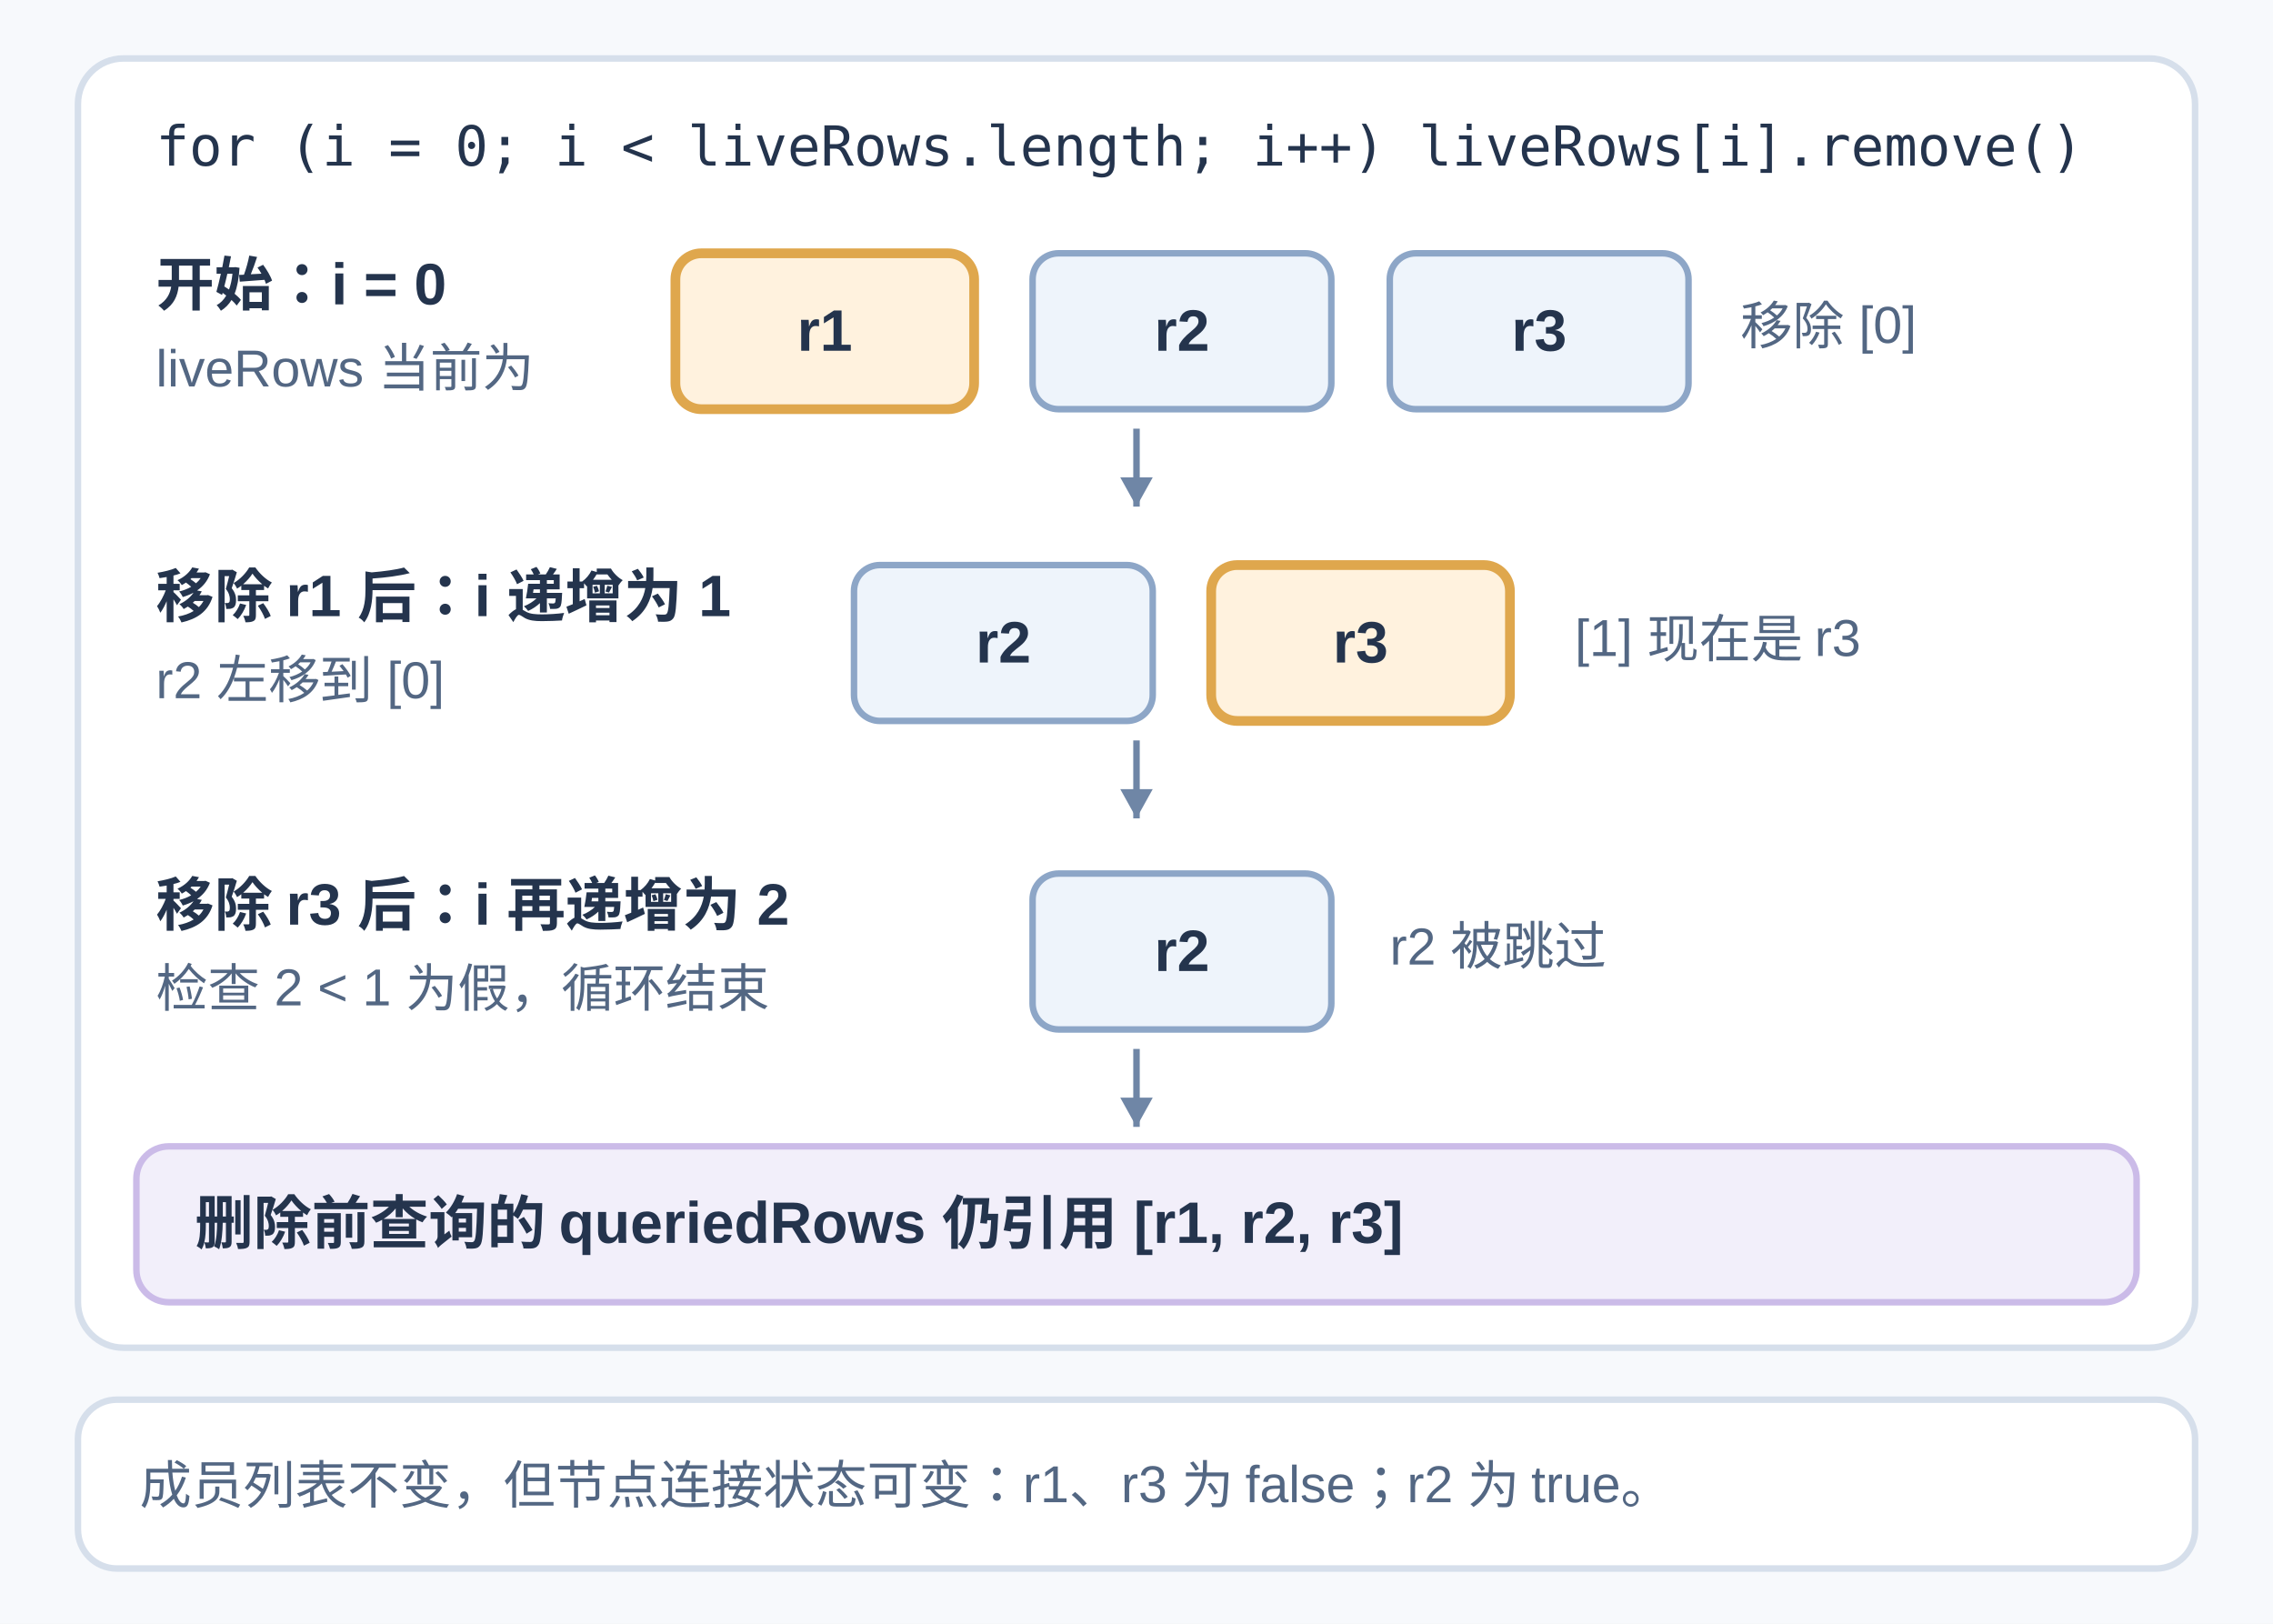
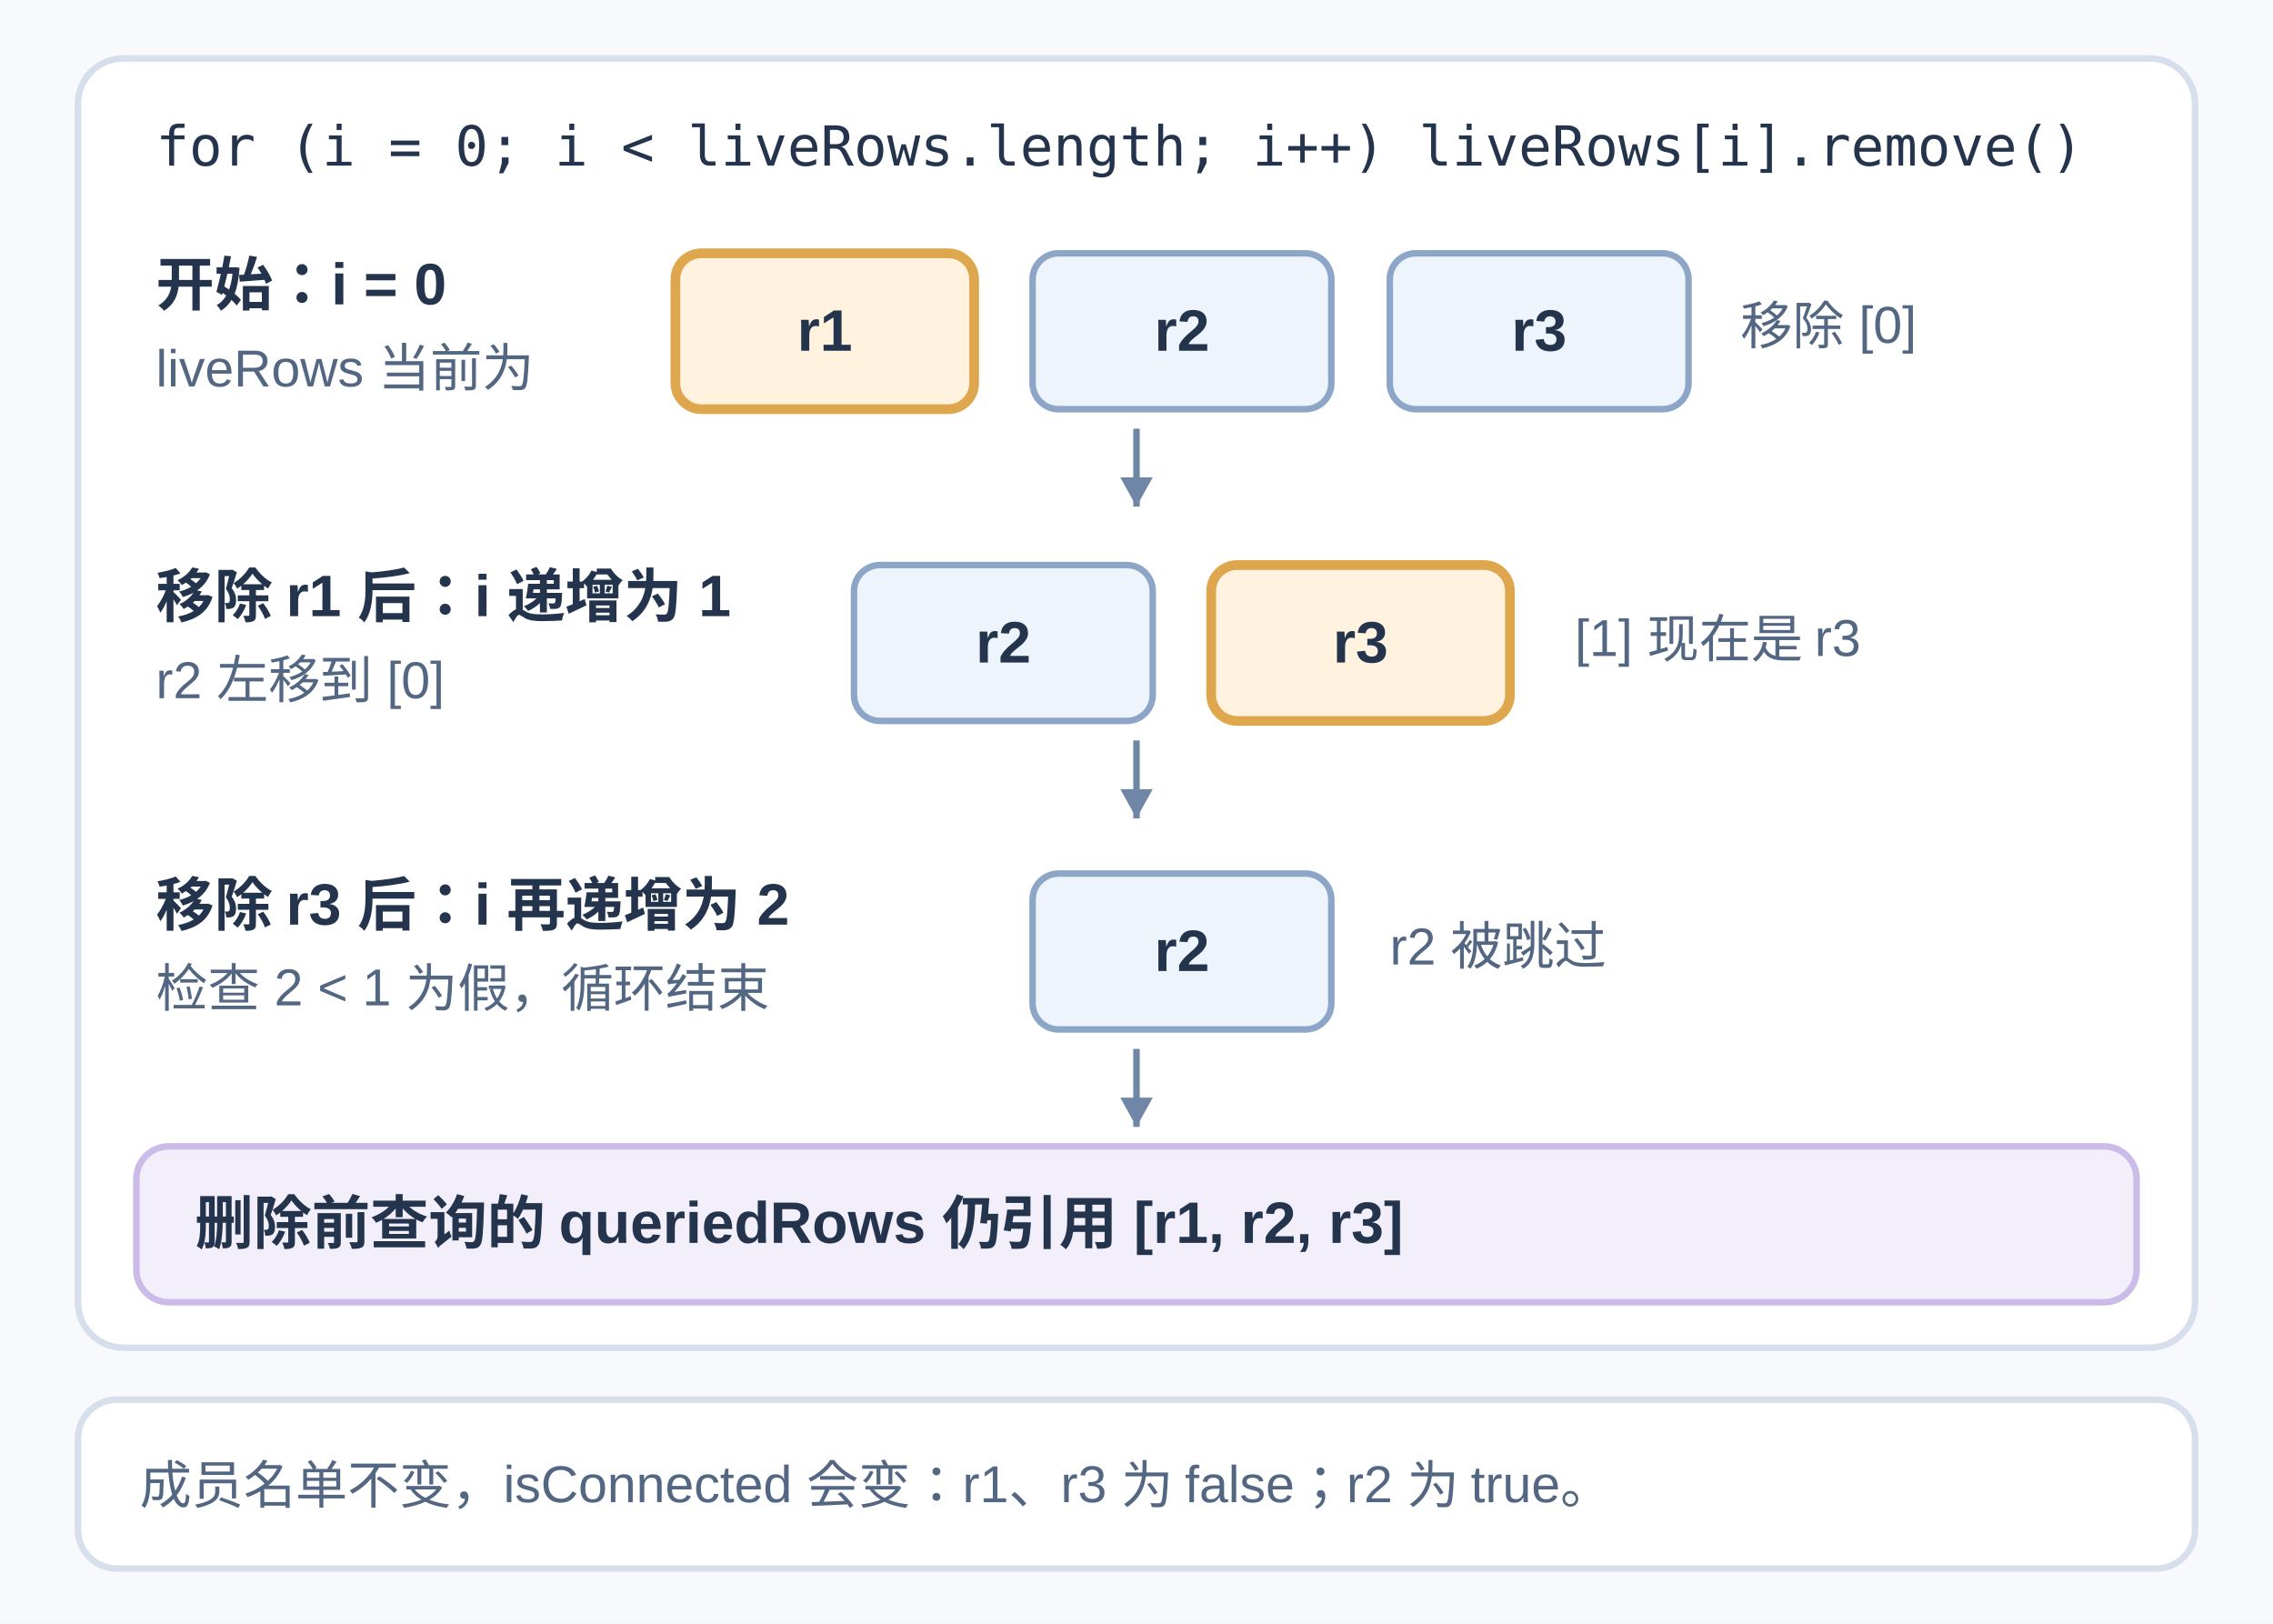
<svg xmlns="http://www.w3.org/2000/svg" width="700" height="500" viewBox="0 0 700 500" role="img" aria-labelledby="title desc">
  <defs>
    <marker id="down" markerUnits="userSpaceOnUse" markerWidth="12" markerHeight="12" refX="10" refY="6" orient="auto">
      <path d="M1 1 L10 6 L1 11 Z" fill="#6f86a6" />
    </marker>
    <style>
      text { font-family: Arial, "PingFang SC", sans-serif; fill: #24344d; }
      .panel { fill: #ffffff; stroke: #d6dfeb; stroke-width: 2; }
      .heading { font-size: 18px; font-weight: 700; }
      .body { font-size: 18px; }
      .small { font-size: 16px; fill: #536783; }
      .code { font-family: Menlo, Consolas, monospace; font-size: 17px; }
      .node { fill: #eef4fb; stroke: #8da6c7; stroke-width: 2; }
      .selected { fill: #fff2de; stroke: #dfa74d; stroke-width: 3; }
      .left { text-anchor: start; }
      .center { text-anchor: middle; }
    </style>
  </defs>
  <rect x="0" y="0" width="700" height="500" fill="#f7f9fc" />
  <rect class="panel" x="24" y="18" width="652" height="397" rx="14" />
  <text class="code" x="48" y="51">for (i = 0; i &lt; liveRows.length; i++) liveRows[i].remove()</text>
  <text class="heading left" x="48" y="94">开始：i = 0</text>
  <text class="small left" x="48" y="119">liveRows 当前为</text>
  <rect class="node selected" x="208" y="78" width="92" height="48" rx="8" />
  <rect class="node" x="318" y="78" width="92" height="48" rx="8" />
  <rect class="node" x="428" y="78" width="92" height="48" rx="8" />
  <text class="heading center" x="254" y="108">r1</text>
  <text class="heading center" x="364" y="108">r2</text>
  <text class="heading center" x="474" y="108">r3</text>
  <text class="small left" x="536" y="106">移除 [0]</text>
  <line x1="350" y1="132" x2="350" y2="156" stroke="#6f86a6" stroke-width="2" marker-end="url(#down)" />
  <text class="heading left" x="48" y="190">移除 r1 后：i 递增为 1</text>
  <text class="small left" x="48" y="215">r2 左移到 [0]</text>
  <rect class="node" x="263" y="174" width="92" height="48" rx="8" />
  <rect class="node selected" x="373" y="174" width="92" height="48" rx="8" />
  <text class="heading center" x="309" y="204">r2</text>
  <text class="heading center" x="419" y="204">r3</text>
  <text class="small left" x="485" y="202">[1] 现在是 r3</text>
  <line x1="350" y1="228" x2="350" y2="252" stroke="#6f86a6" stroke-width="2" marker-end="url(#down)" />
  <text class="heading left" x="48" y="285">移除 r3 后：i 再递增为 2</text>
  <text class="small left" x="48" y="310">检查 2 &lt; 1 为假，循环结束</text>
  <rect class="node" x="318" y="269" width="92" height="48" rx="8" />
  <text class="heading center" x="364" y="299">r2</text>
  <text class="small left" x="428" y="297">r2 被跳过</text>
  <line x1="350" y1="323" x2="350" y2="347" stroke="#6f86a6" stroke-width="2" marker-end="url(#down)" />
  <rect x="42" y="353" width="616" height="48" rx="10" fill="#f2effa" stroke="#cbbbe8" stroke-width="2" />
  <text class="heading left" x="60" y="383">删除前查询的 queriedRows 仍引用 [r1, r2, r3]</text>
  <rect x="24" y="431" width="652" height="52" rx="12" fill="#ffffff" stroke="#d6dfeb" stroke-width="2" />
-   <text class="small left" x="43" y="463">成员列表不变，但节点连接状态可变：r1、r3 为 false；r2 为 true。</text>
+   <text class="small left" x="43" y="463">成员名单不变，isConnected 会变：r1、r3 为 false；r2 为 true。</text>
</svg>
